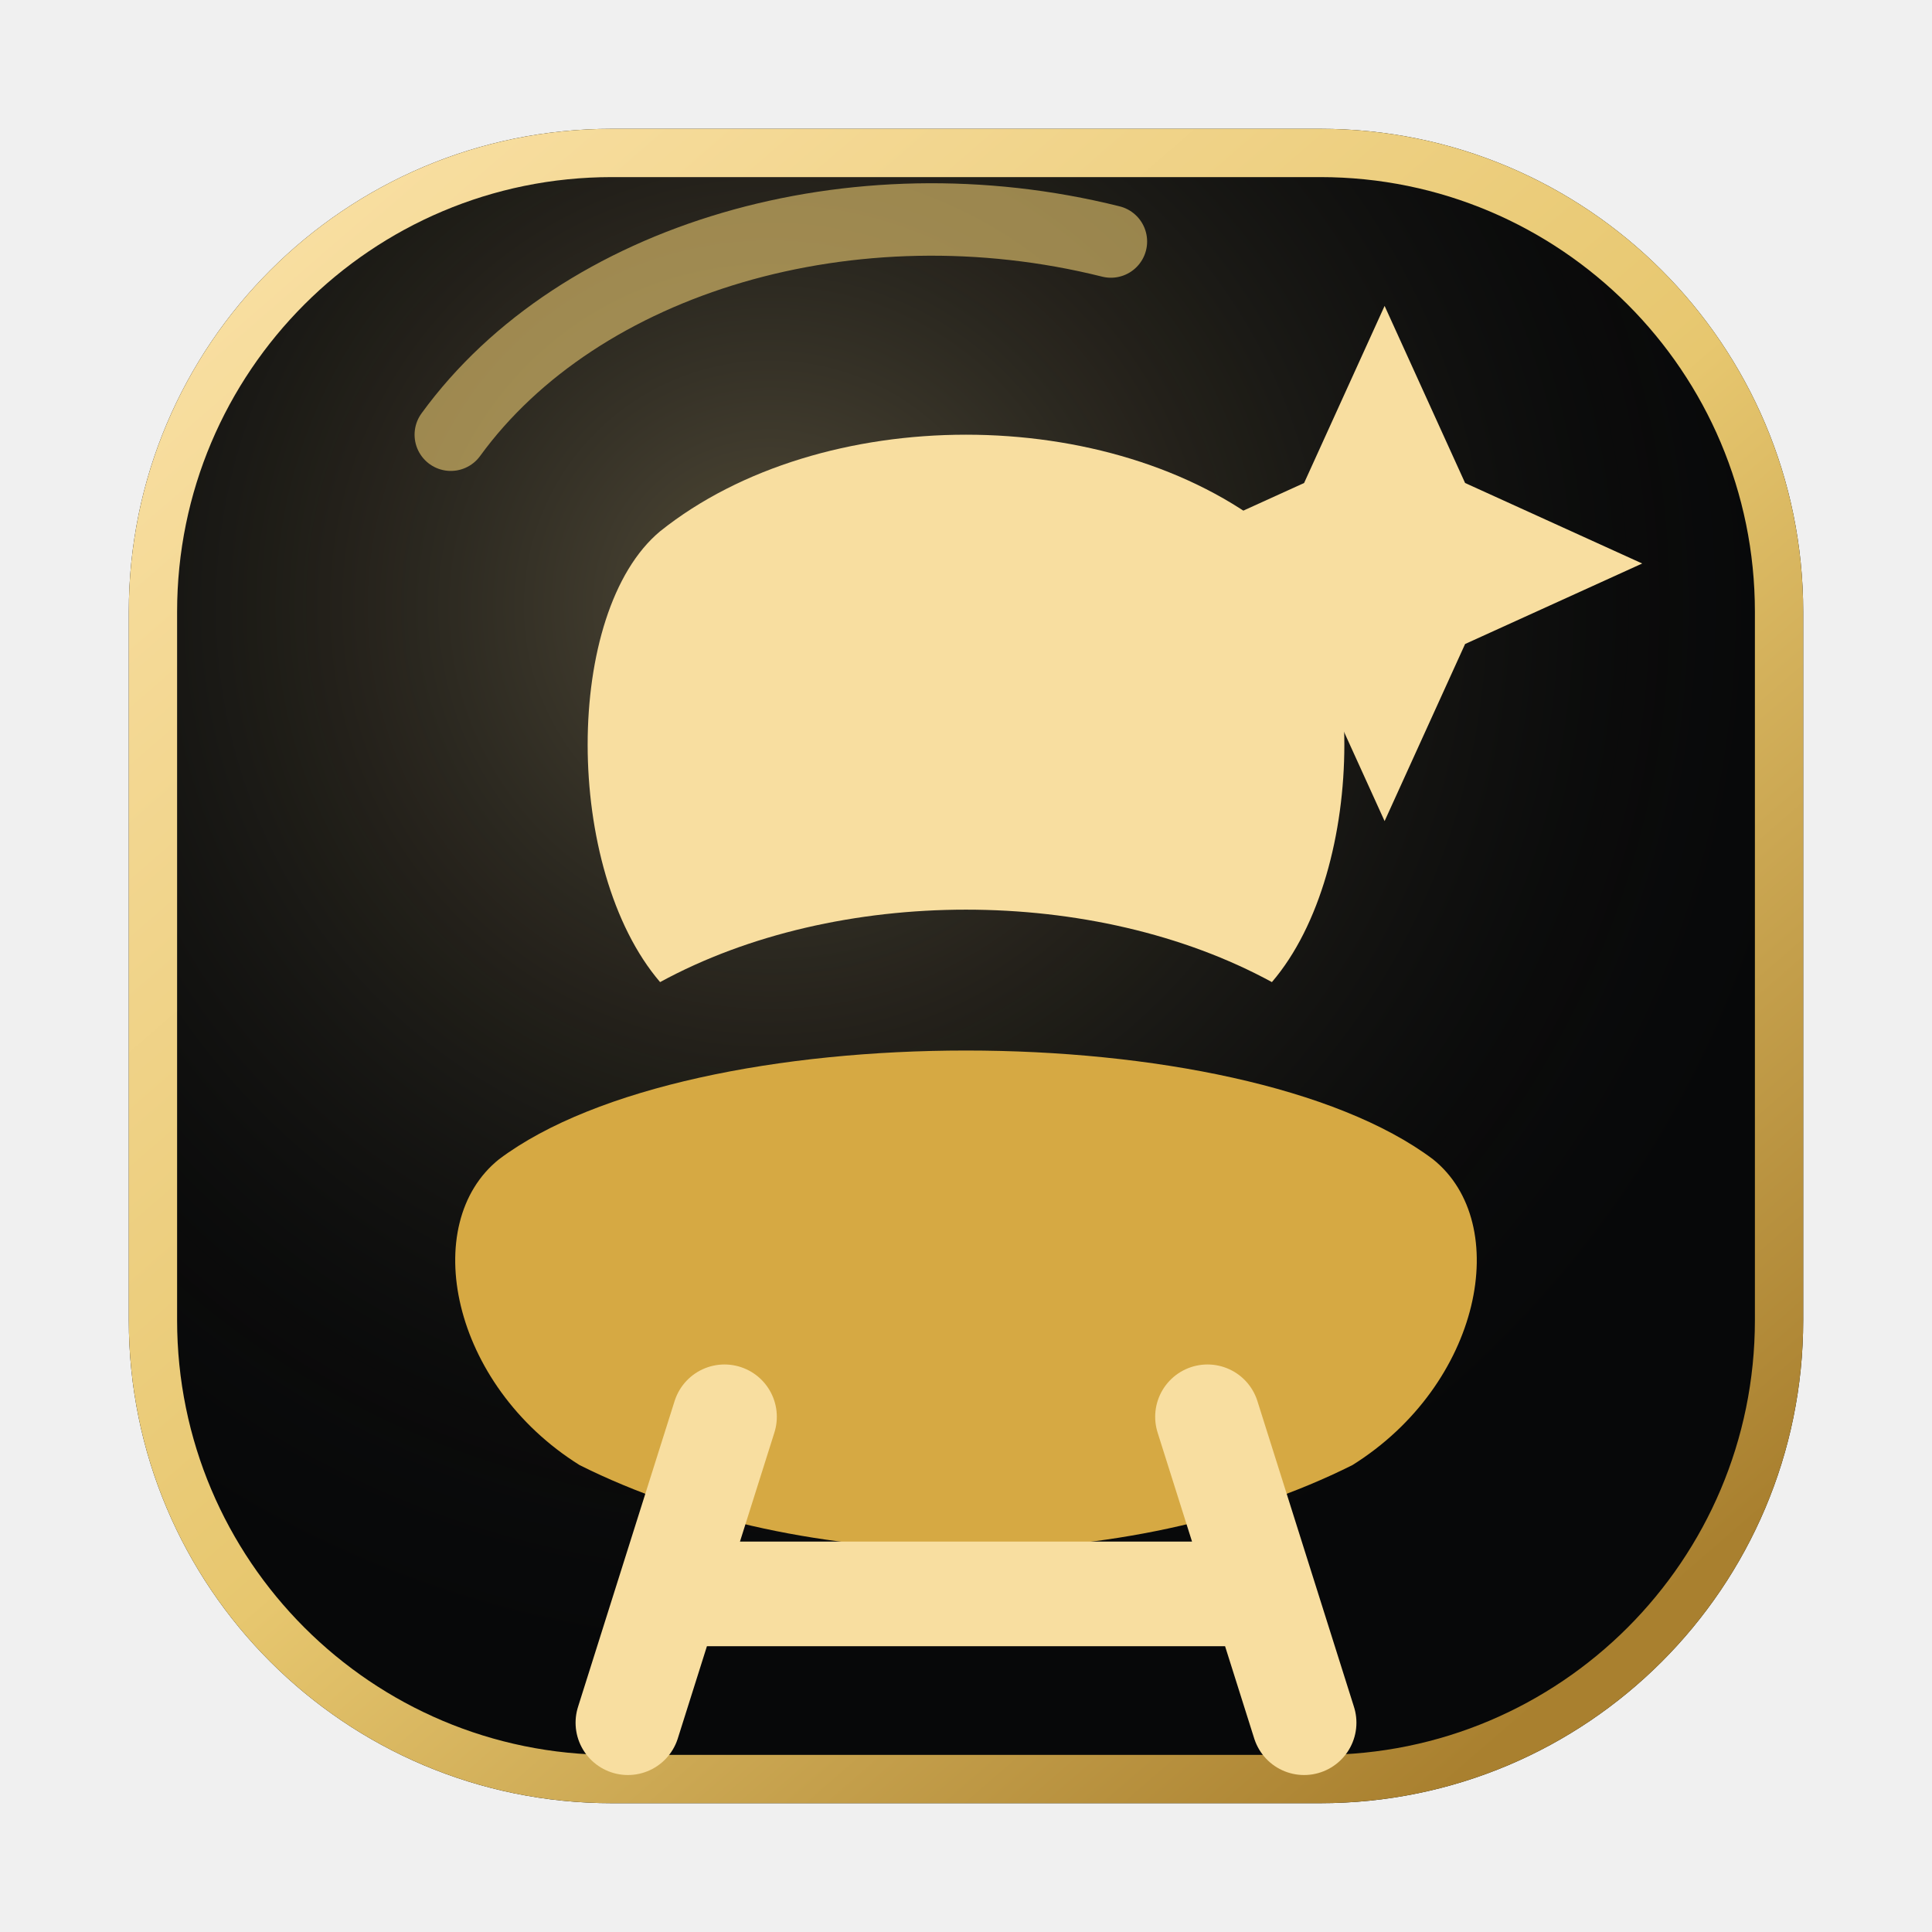
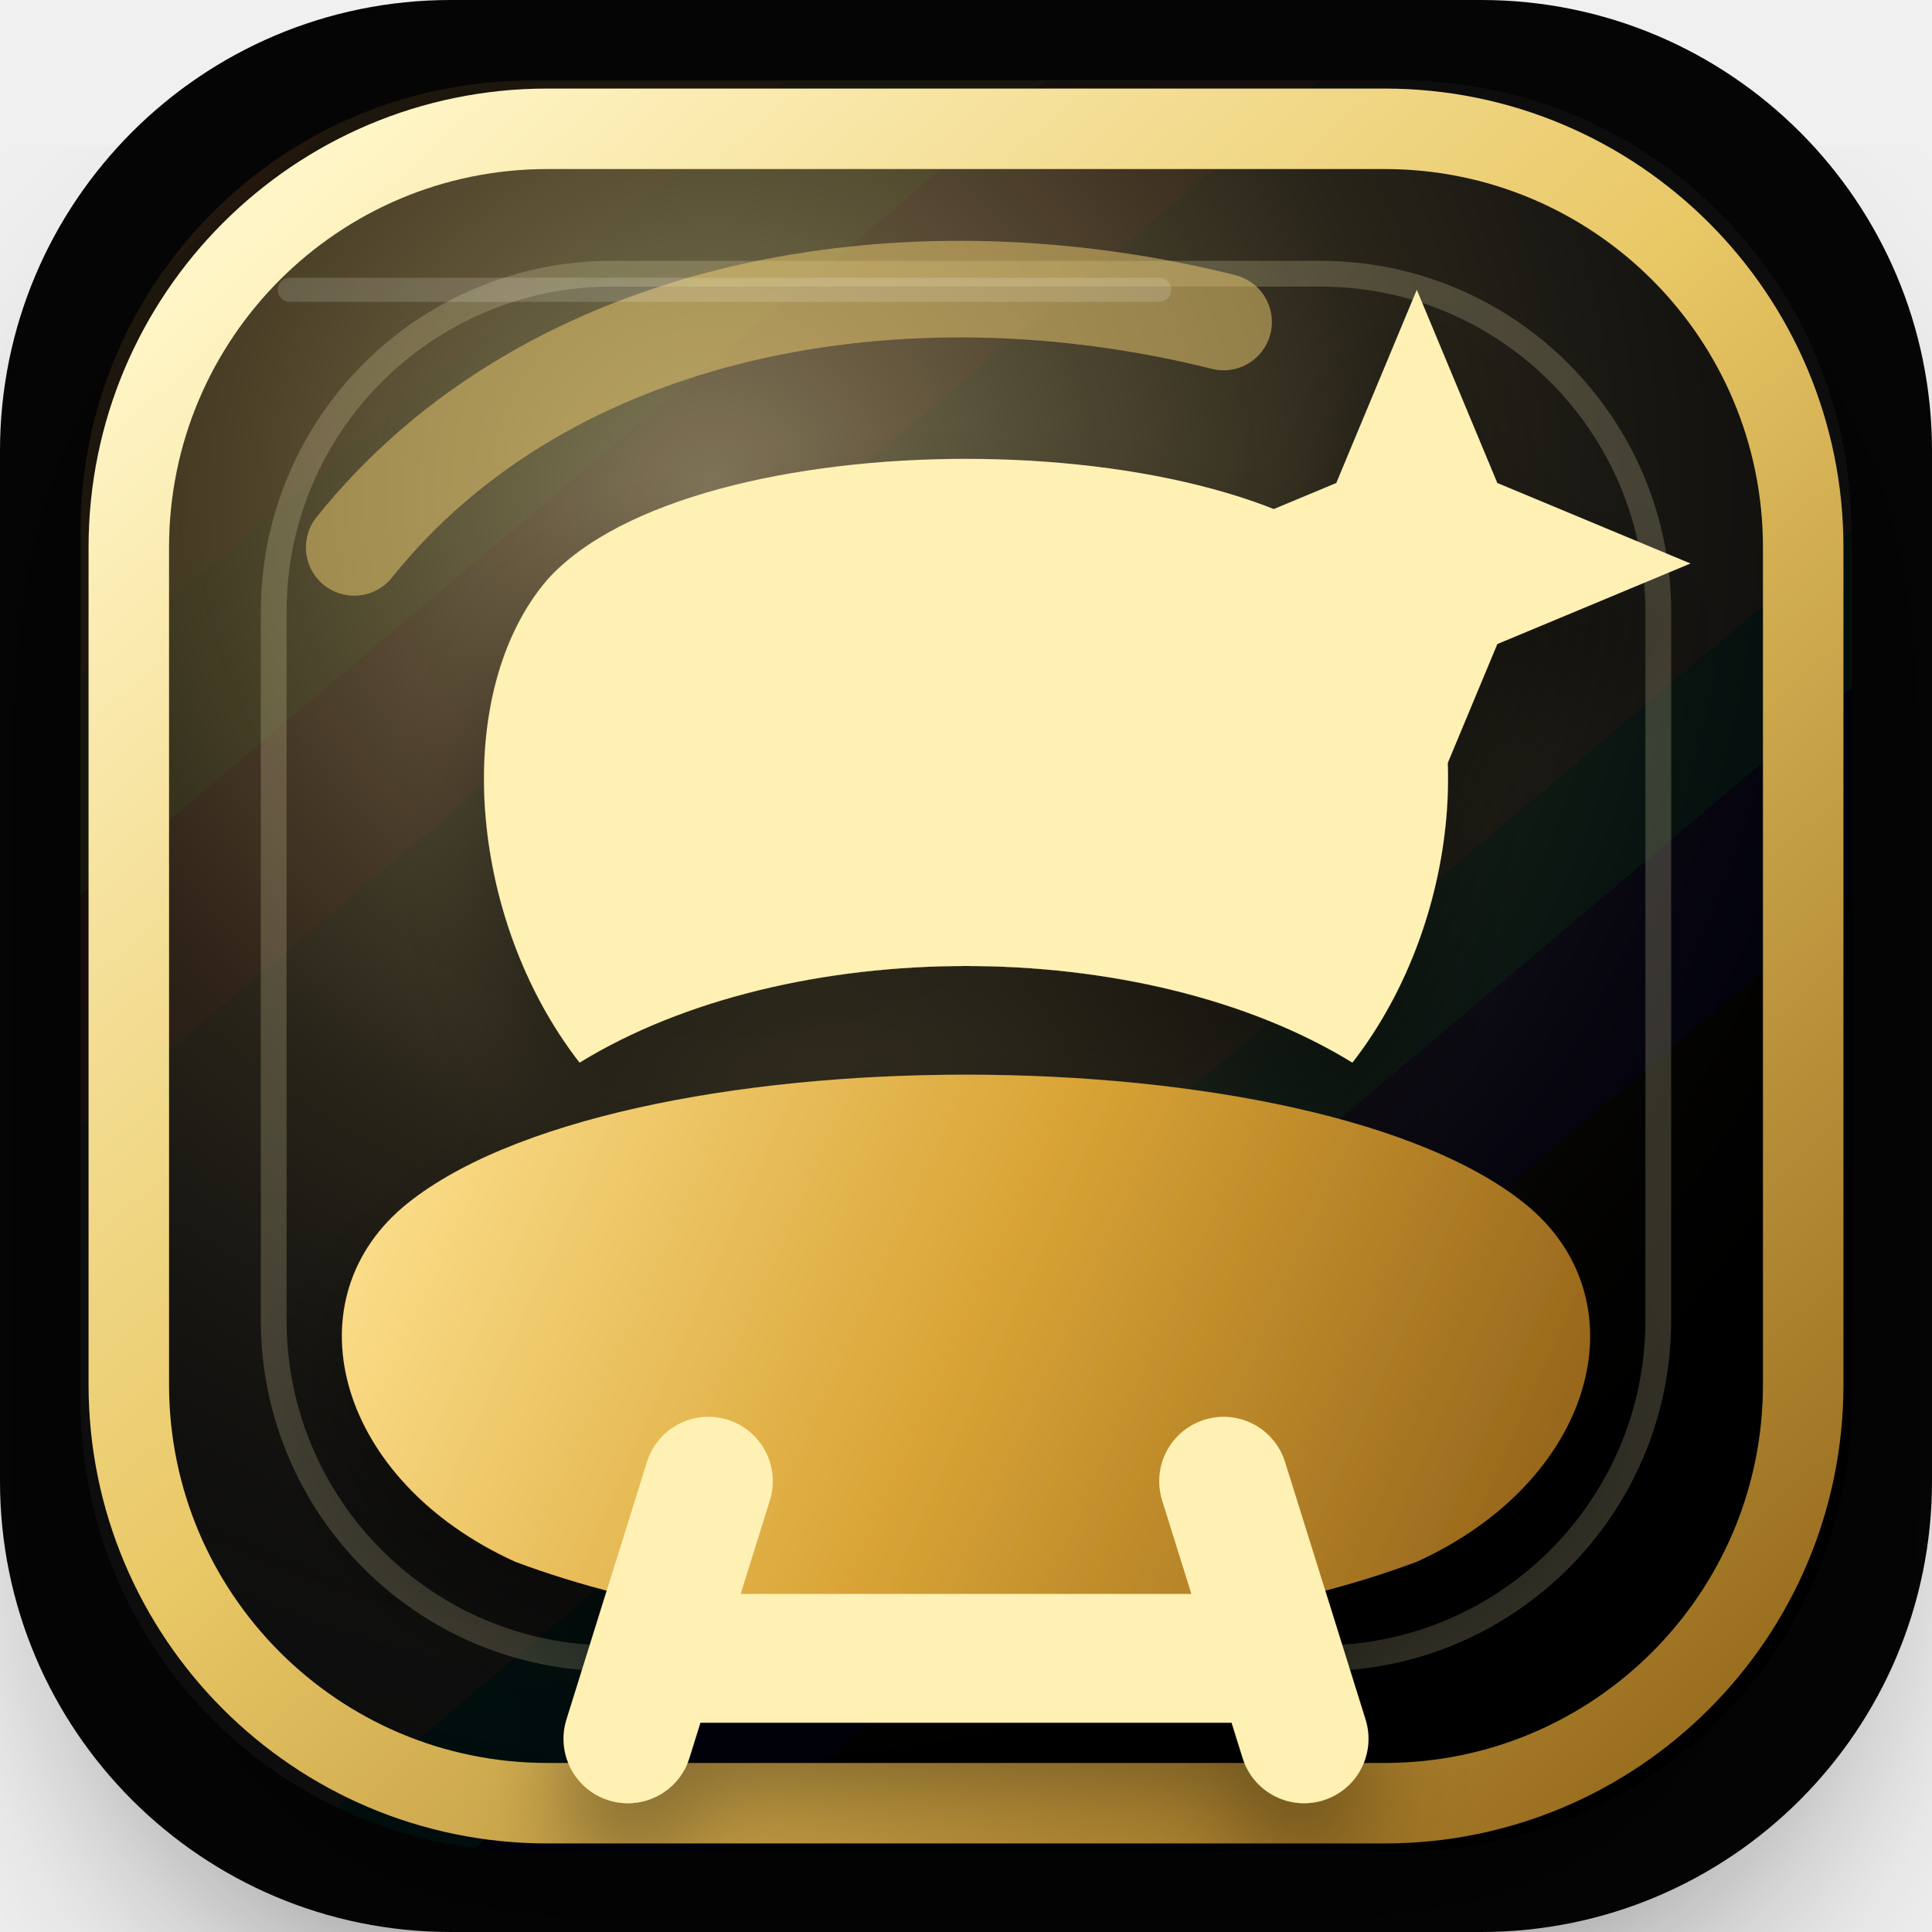
<svg xmlns="http://www.w3.org/2000/svg" viewBox="0 0 120 120" role="img" aria-label="勋港品牌图标">
  <defs>
-     <linearGradient id="xgGold" x1="20" y1="14" x2="98" y2="104" gradientUnits="userSpaceOnUse">
-       <stop offset="0" stop-color="#f8dea0" />
-       <stop offset="0.52" stop-color="#e7c76f" />
-       <stop offset="1" stop-color="#a9802f" />
+     <linearGradient id="xgAppBg" x1="16" y1="10" x2="102" y2="112" gradientUnits="userSpaceOnUse">
+       <stop offset="0" stop-color="#201808" />
+       <stop offset="0.48" stop-color="#08090a" />
+       <stop offset="1" stop-color="#020203" />
    </linearGradient>
-     <radialGradient id="xgGlow" cx="38%" cy="28%" r="68%">
-       <stop offset="0" stop-color="#f8dea0" stop-opacity="0.32" />
+     <linearGradient id="xgGold" x1="18" y1="12" x2="104" y2="108" gradientUnits="userSpaceOnUse">
+       <stop offset="0" stop-color="#fff5c6" />
+       <stop offset="0.46" stop-color="#e9c866" />
+       <stop offset="1" stop-color="#9a6e1f" />
+     </linearGradient>
+     <linearGradient id="xgSeat" x1="22" y1="66" x2="98" y2="100" gradientUnits="userSpaceOnUse">
+       <stop offset="0" stop-color="#ffe493" />
+       <stop offset="0.5" stop-color="#d9a435" />
+       <stop offset="1" stop-color="#8e5e19" />
+     </linearGradient>
+     <radialGradient id="xgGlow" cx="35%" cy="22%" r="80%">
+       <stop offset="0" stop-color="#fff1b3" stop-opacity="0.46" />
+       <stop offset="0.5" stop-color="#e7c76f" stop-opacity="0.13" />
      <stop offset="1" stop-color="#070809" stop-opacity="0" />
    </radialGradient>
+     <filter id="xgDrop" x="-20%" y="-20%" width="140%" height="150%">
+       <feDropShadow dx="0" dy="9" stdDeviation="8" flood-color="#000000" flood-opacity="0.42" />
+     </filter>
+     <filter id="xgSymbolShadow" x="-20%" y="-20%" width="140%" height="150%">
+       <feDropShadow dx="0" dy="4" stdDeviation="3" flood-color="#000000" flood-opacity="0.35" />
+     </filter>
  </defs>
-   <rect x="8" y="8" width="104" height="104" rx="30" fill="#070809" />
-   <rect x="9.5" y="9.5" width="101" height="101" rx="28.5" fill="url(#xgGlow)" stroke="url(#xgGold)" stroke-width="3" />
-   <path d="M41 33C51 25 69 25 79 33C85 38 85 54 79 61C68 55 52 55 41 61C35 54 35 38 41 33Z" fill="#f8dea0" />
-   <path d="M31 72C43 63 77 63 89 72C94 76 92 86 84 91C70 98 50 98 36 91C28 86 26 76 31 72Z" fill="#d6a943" />
-   <path d="M45 88L39 107M75 88L81 107M43 99H77" fill="none" stroke="#f8dea0" stroke-width="6.5" stroke-linecap="round" />
-   <path d="M86 19L91 30L102 35L91 40L86 51L81 40L70 35L81 30Z" fill="#f8dea0" />
-   <path d="M28 27C36 16 53 11 69 15" fill="none" stroke="#e7c76f" stroke-width="4.5" stroke-linecap="round" opacity="0.62" />
+   <rect width="120" height="120" rx="28" fill="#050506" />
+   <rect x="5" y="5" width="110" height="110" rx="28" fill="url(#xgAppBg)" filter="url(#xgDrop)" />
+   <rect x="8" y="8" width="104" height="104" rx="26" fill="url(#xgGlow)" stroke="url(#xgGold)" stroke-width="5" />
+   <rect x="17" y="17" width="86" height="86" rx="21" fill="none" stroke="#fff4bf" stroke-width="1.6" opacity="0.2" />
+   <path d="M22 34C34 19 56 15 76 20" fill="none" stroke="#f2cf72" stroke-width="6" stroke-linecap="round" opacity="0.5" />
+   <g filter="url(#xgSymbolShadow)">
+     <path d="M34 36C43 26 77 26 86 36C92 43 91 57 84 66C71 58 49 58 36 66C29 57 28 43 34 36Z" fill="#fff1b3" />
+     <path d="M25 75C38 64 82 64 95 75C102 81 99 92 88 97C72 103 48 103 32 97C21 92 18 81 25 75Z" fill="url(#xgSeat)" />
+     <path d="M44 92L39 108M76 92L81 108M41 103H79" fill="none" stroke="#fff1b3" stroke-width="8" stroke-linecap="round" />
+     <path d="M88 18L93 30L105 35L93 40L88 52L83 40L71 35L83 30Z" fill="#fff1b3" />
+   </g>
+   <path d="M18 18H72" fill="none" stroke="#ffffff" stroke-width="1.5" stroke-linecap="round" opacity="0.16" />
</svg>
